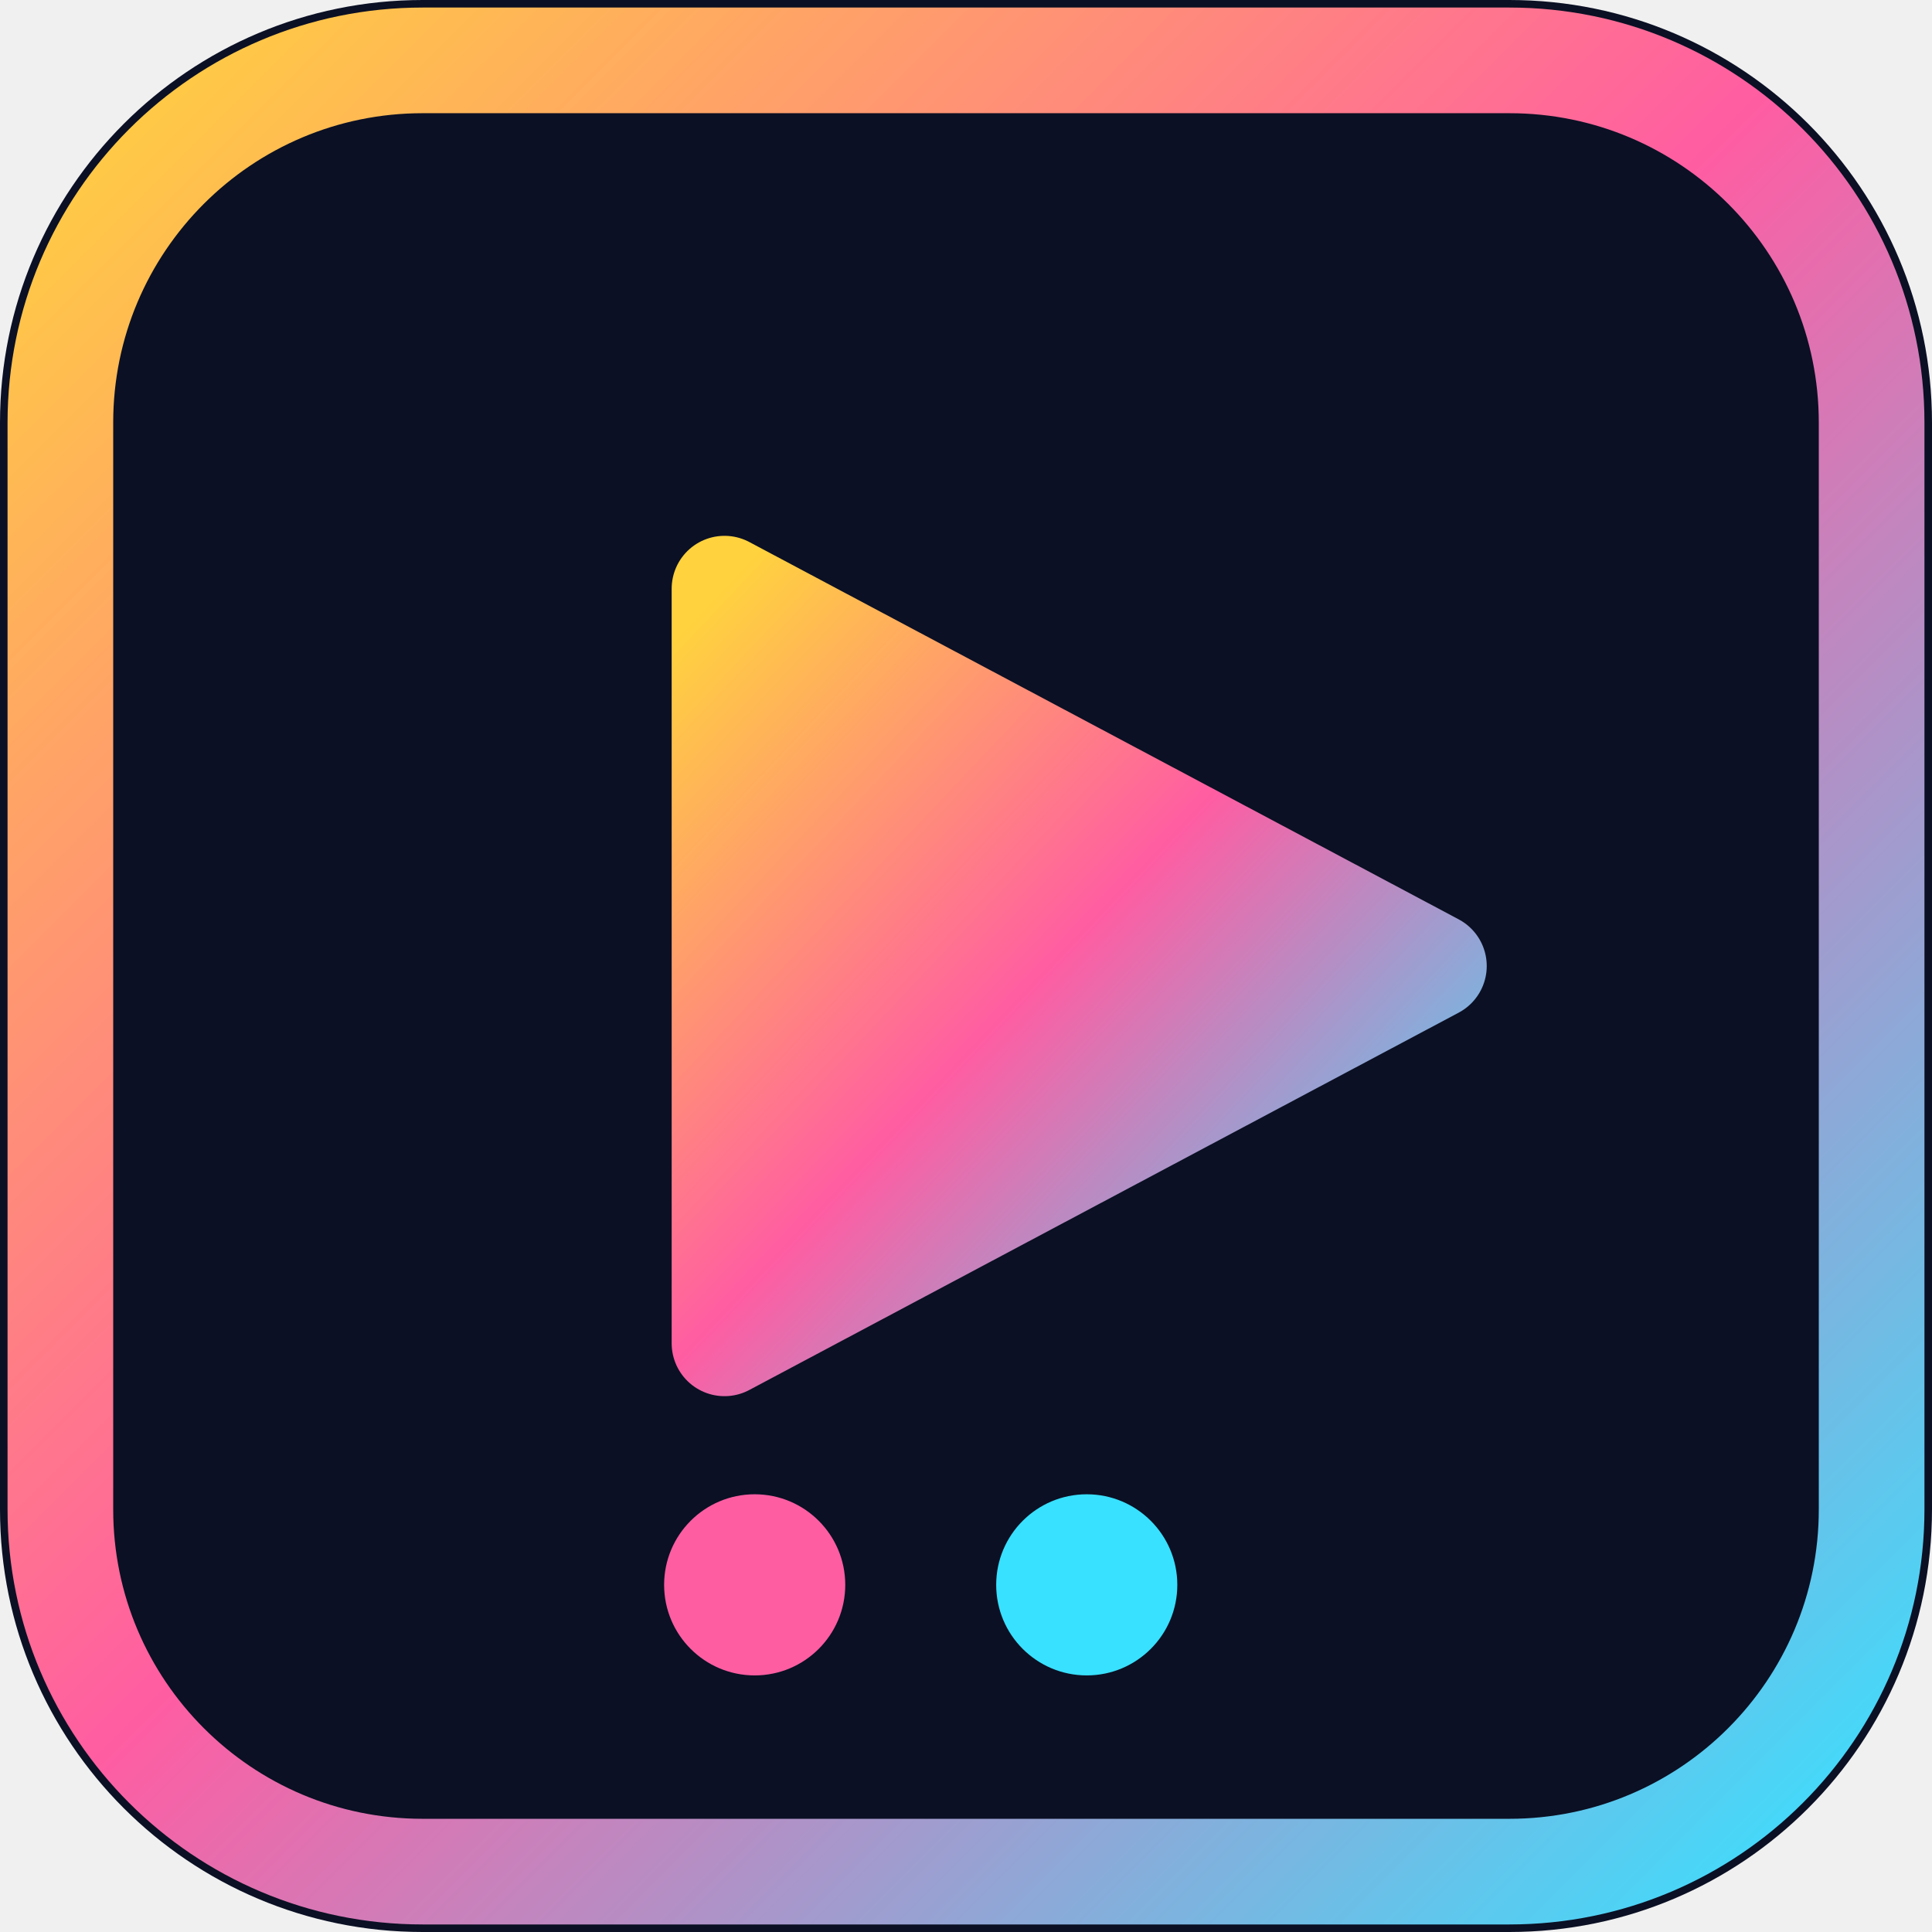
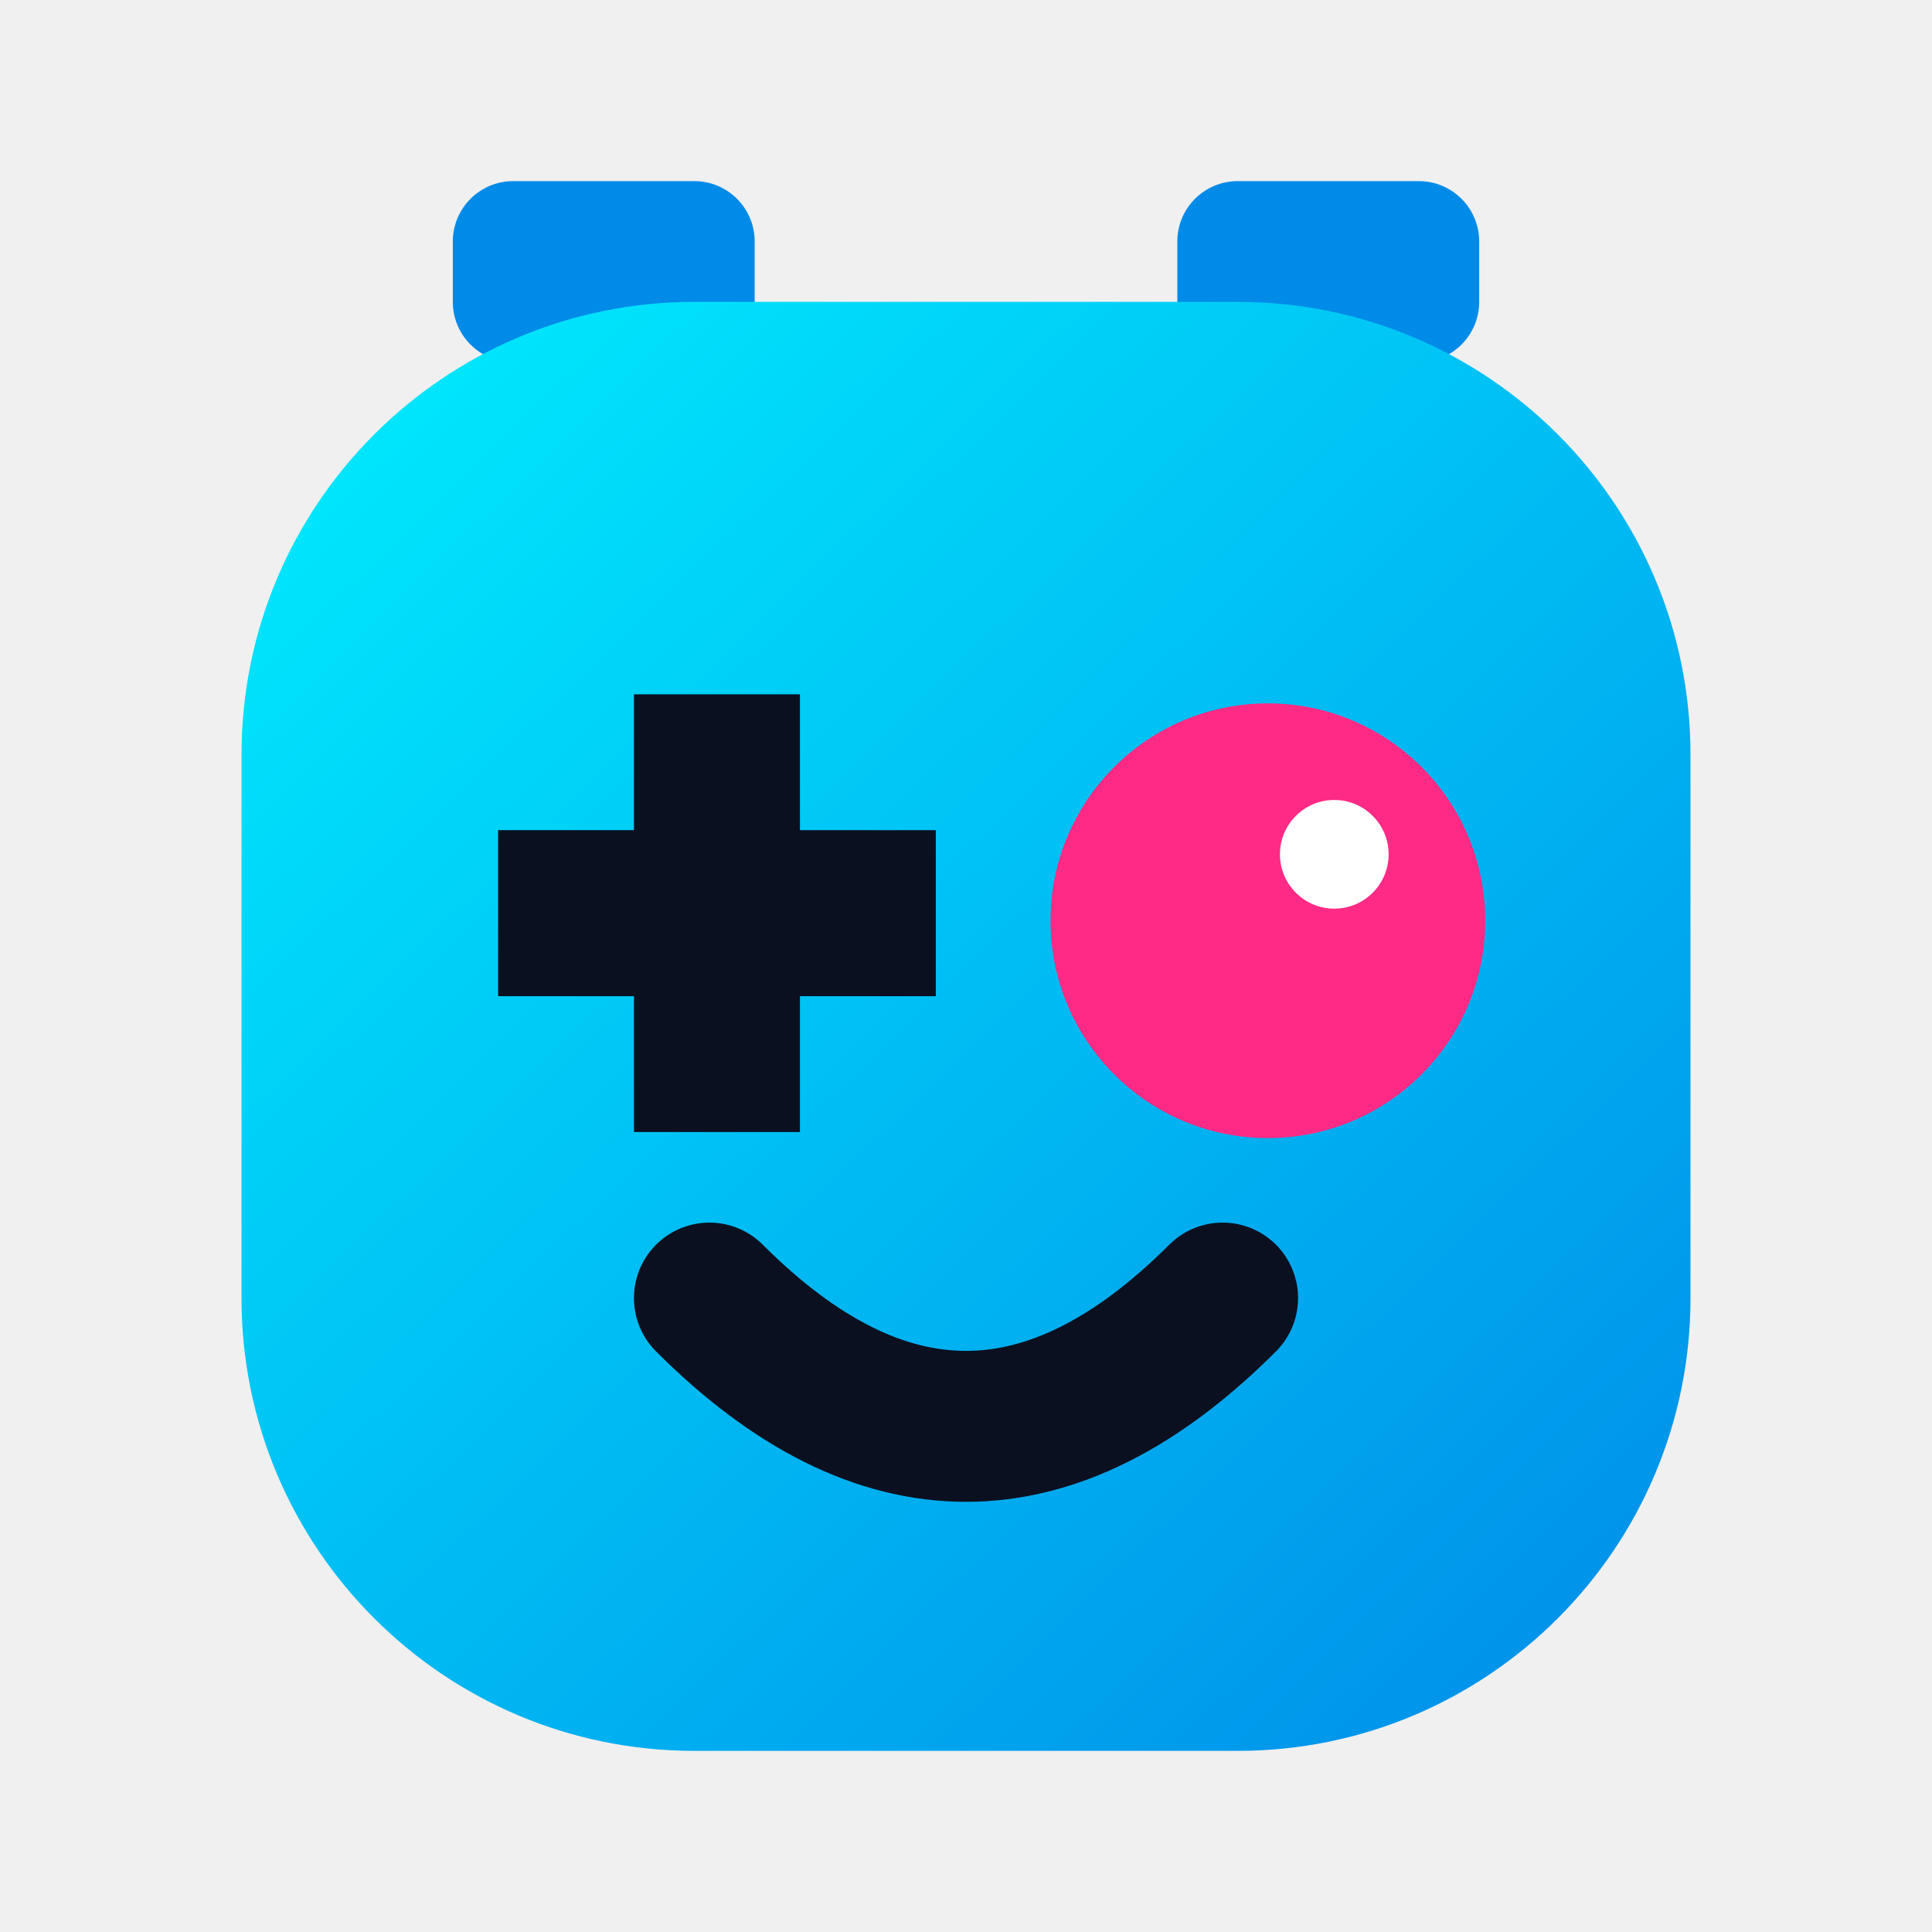
- <svg xmlns="http://www.w3.org/2000/svg" viewBox="0 0 64 64">
+ <svg xmlns="http://www.w3.org/2000/svg" viewBox="0 0 64 64" width="100%" height="100%" fill="none" role="img" aria-label="TabArcade BotPad Favicon">
  <defs>
-     <linearGradient id="g" x1="0" y1="0" x2="1" y2="1">
-       <stop offset="0" stop-color="#ffd23e" />
-       <stop offset=".48" stop-color="#ff5da2" />
-       <stop offset="1" stop-color="#38e1ff" />
+     <linearGradient id="tb-fav-grad" x1="8" y1="8" x2="56" y2="58" gradientUnits="userSpaceOnUse">
+       <stop offset="0%" stop-color="#00F0FF" />
+       <stop offset="100%" stop-color="#008BE8" />
    </linearGradient>
  </defs>
-   <rect width="64" height="64" rx="14" fill="#0b1024" />
-   <rect x="2" y="2" width="60" height="60" rx="12" fill="none" stroke="url(#g)" stroke-width="3.5" />
-   <path d="M24 19.5 L47.5 32 L24 44.5 Z" fill="url(#g)" stroke="url(#g)" stroke-width="3.5" stroke-linejoin="round" />
-   <circle cx="25" cy="52.5" r="3" fill="#ff5da2" />
-   <circle cx="36" cy="52.5" r="3" fill="#38e1ff" />
+   <rect x="15" y="6" width="10" height="6" rx="2" fill="#008BE8" />
+   <rect x="39" y="6" width="10" height="6" rx="2" fill="#008BE8" />
+   <rect x="8" y="10" width="48" height="48" rx="15" fill="url(#tb-fav-grad)" />
+   <path d="M 21 23 L 26.5 23 L 26.5 27.5 L 31 27.5 L 31 33 L 26.5 33 L 26.5 37.5 L 21 37.5 L 21 33 L 16.5 33 L 16.5 27.5 L 21 27.5 Z" fill="#0B1020" />
+   <circle cx="42" cy="30.5" r="7.2" fill="#FF2A85" />
+   <circle cx="44.2" cy="28.3" r="1.8" fill="#FFFFFF" />
+   <path d="M 23.5 43 Q 32 51.5 40.5 43" stroke="#0B1020" stroke-width="5" stroke-linecap="round" />
</svg>
